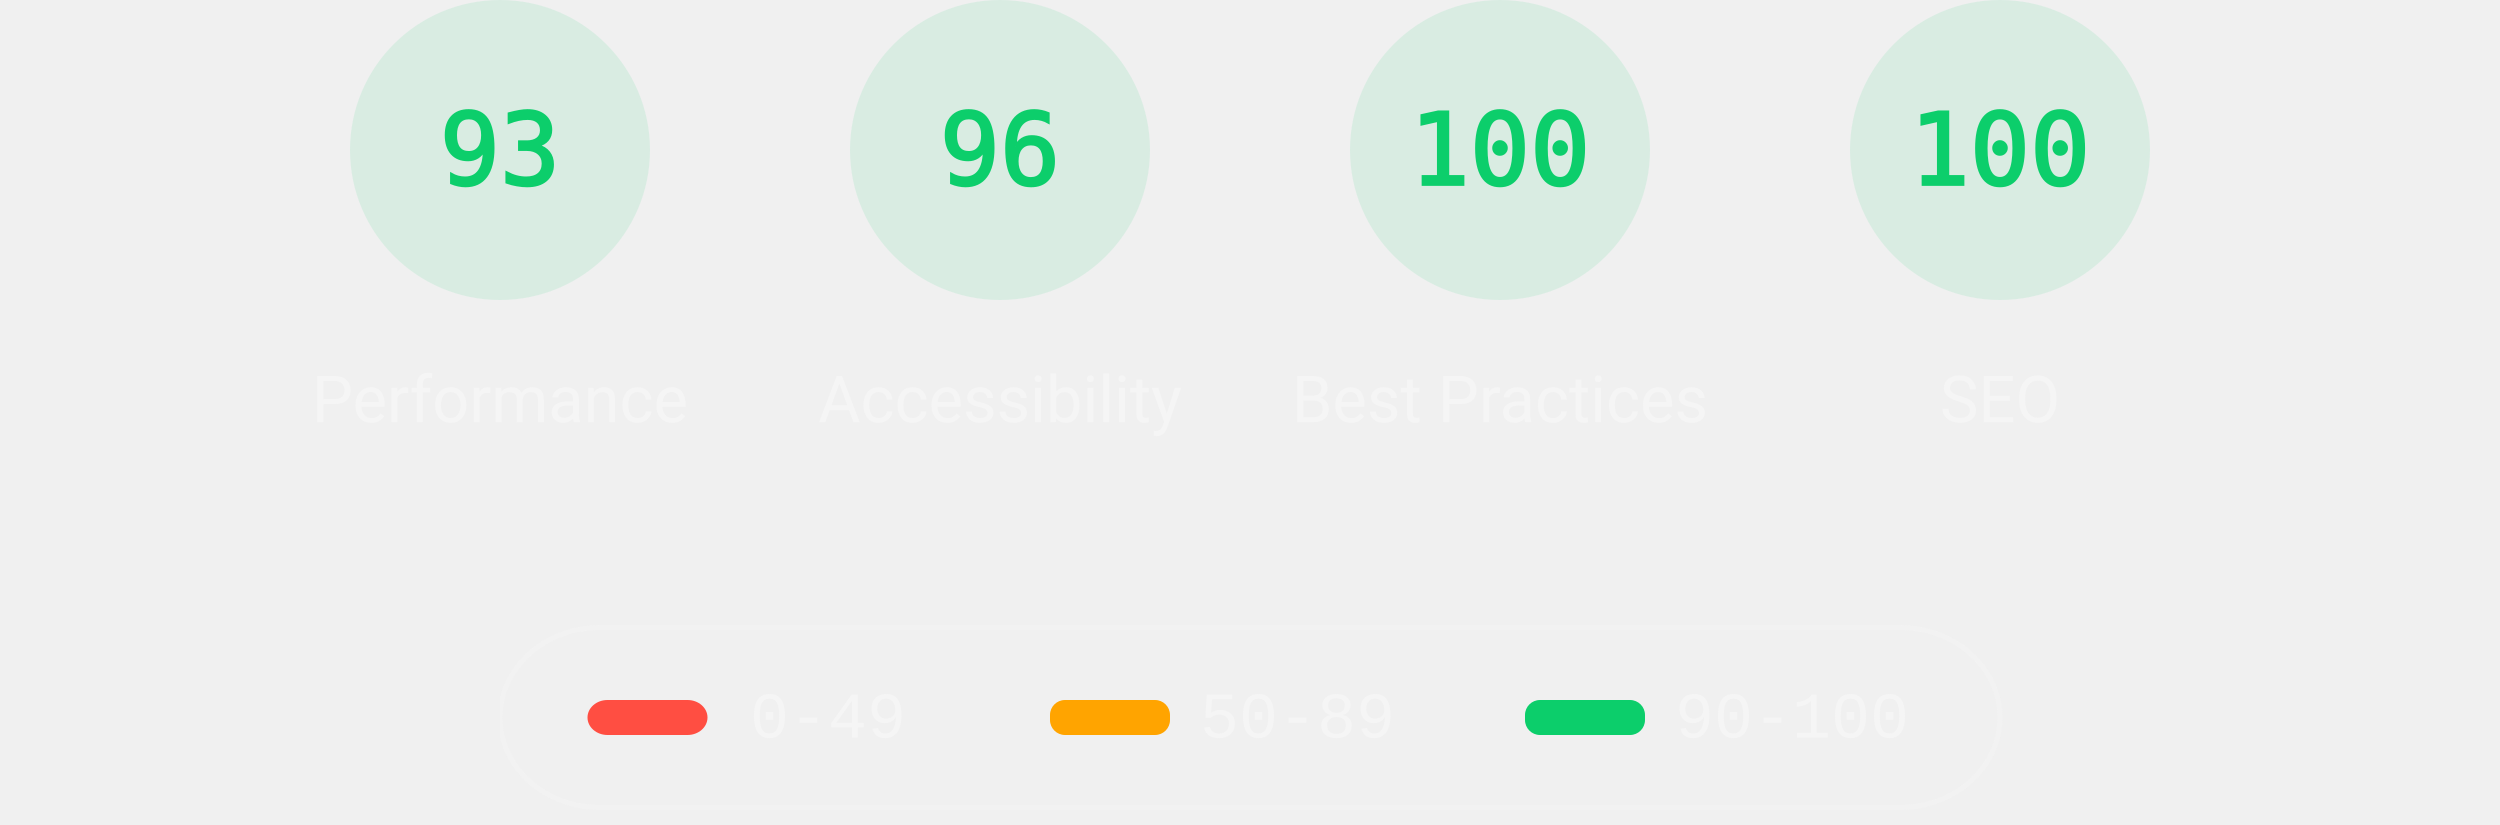
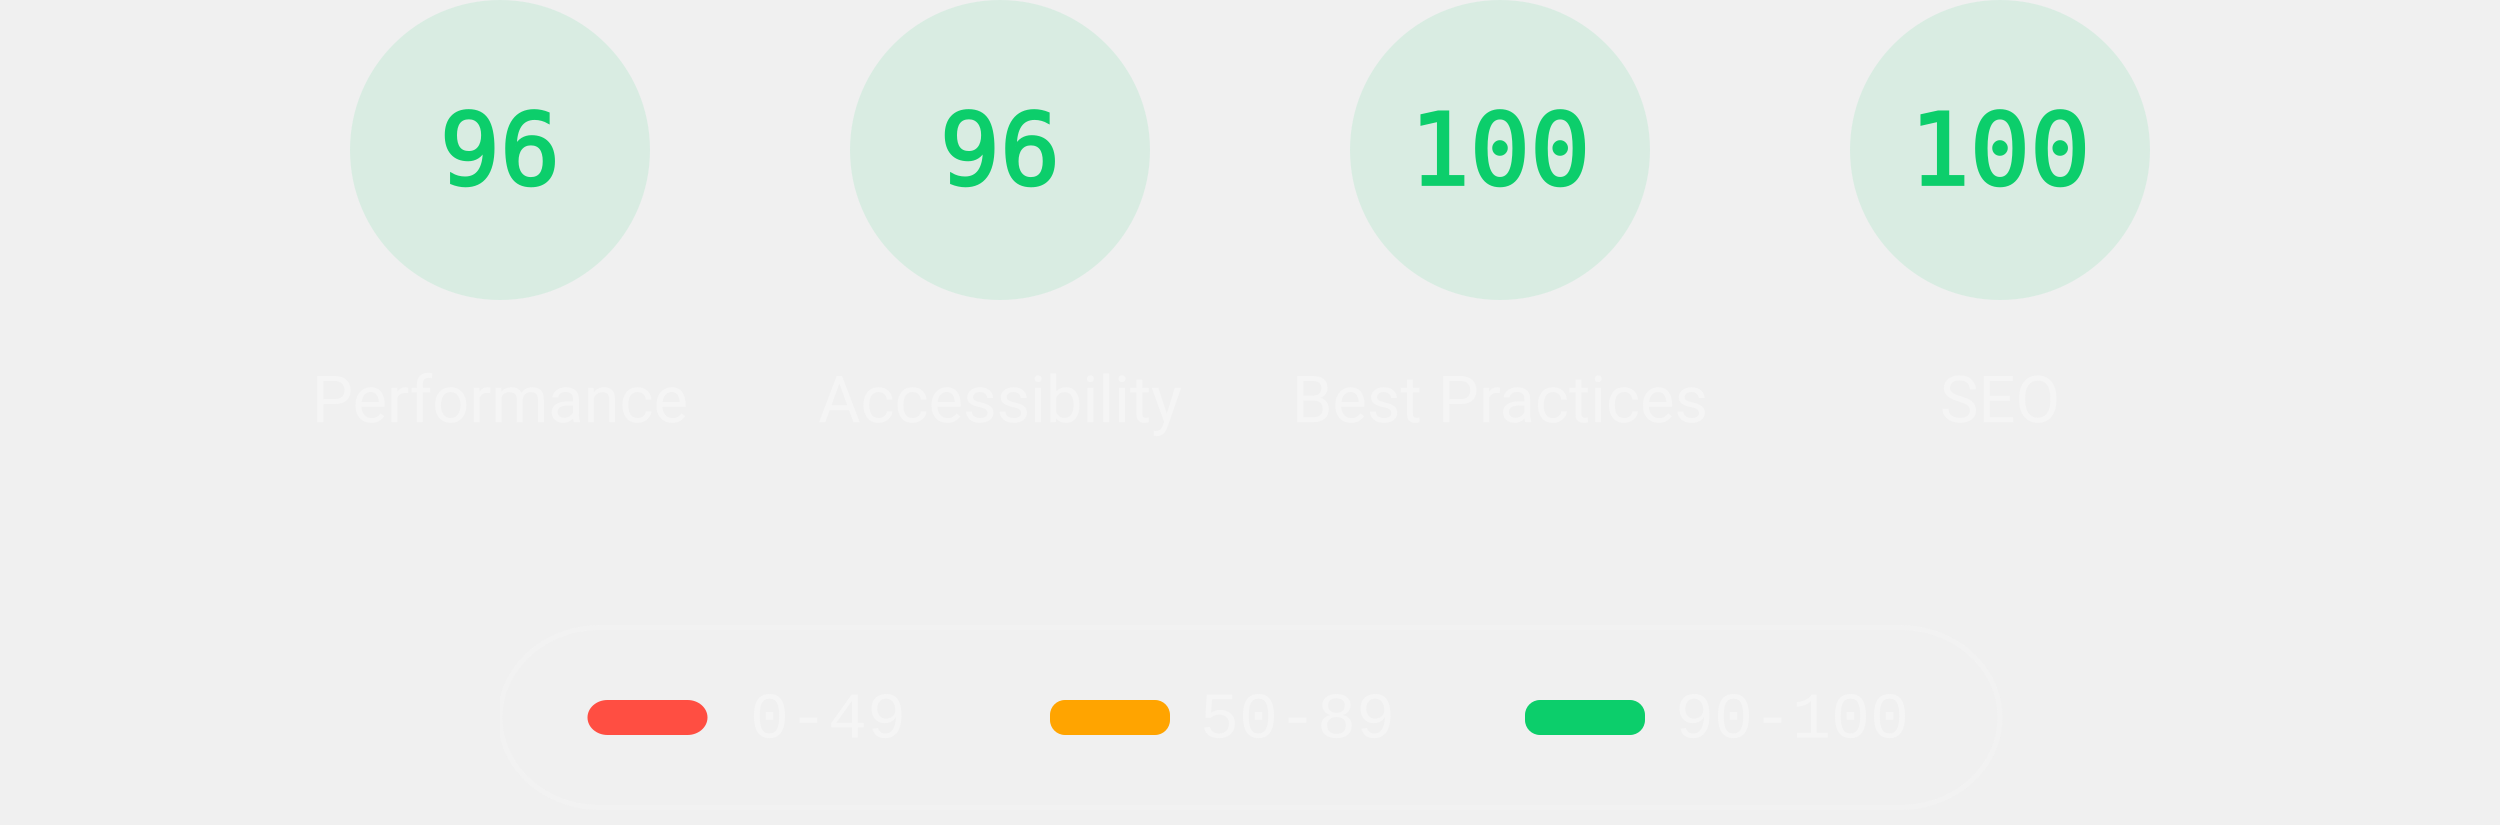
<svg xmlns="http://www.w3.org/2000/svg" class="theme--dark" fill="none" width="1000" height="330">
  <style>
			.gauge-base {
				opacity: 0.1
			}

			.gauge-arc {
				fill: none;
				animation-delay: 250ms;
				stroke-linecap: round;
				transform: rotate(-90deg);
				transform-origin: 100px 60px;
				animation: load-gauge 1s ease forwards
			}

			.guage-text {
				font-size: 40px;
				font-family: monospace;
				text-align: center
			}

			.guage-red {
				color: #ff4e42;
				fill: #ff4e42;
				stroke: #ff4e42
			}
			.guage-orange {
				color: #ffa400;
				fill: #ffa400;
				stroke: #ffa400
			}
			.guage-green {
				color: #0cce6b;
				fill: #0cce6b;
				stroke: #0cce6b
			}
			.theme--agnostic .guage-undefined {
				color: #5c5c5c;
				fill: #5c5c5c;
				stroke: #5c5c5c
			}
			.theme--light .guage-undefined {
				color: #1e1e1e;
				fill: #1e1e1e;
				stroke: #1e1e1e
			}
			.theme--dark .guage-undefined {
				color: #f5f5f5;
				fill: #f5f5f5;
				stroke: #f5f5f5
			}

			.guage-title {
				stroke: none;
				font-size: 26px;
				line-height: 26px;
				font-family: Roboto, Halvetica, Arial, sans-serif
			}
			.metric.guage-title {
				font-family: 'Courier New', Courier, monospace
			}
			.theme--agnostic .guage-title {
				color: #737373;
				fill: #737373
			}
			.theme--light .guage-title {
				color: #212121;
				fill: #212121
			}
			.theme--dark .guage-title {
				color: #f5f5f5;
				fill: #f5f5f5
			}

			@keyframes load-gauge {
				from {
					stroke-dasharray: 0 352.858
				}
			}
			.lh-gauge--pwa__disc {
				fill: #e0e0e0
			}
			.lh-gauge--pwa__logo {
				position: relative;
				fill: #b0b0b0
			}
			.lh-gauge--pwa__invisible {
				display: none
			}
			.lh-gauge--pwa__visible {
				display: inline
			}
			.guage-invisible {
				display: none
			}
			.lh-gauge--pwa__logo--primary-color {
				fill: #304ffe
			}
			.theme--agnostic .lh-gauge--pwa__logo--secondary-color {
				fill: #787878
			}
			.theme--light .lh-gauge--pwa__logo--secondary-color {
				fill: #3d3d3d
			}
			.theme--dark .lh-gauge--pwa__logo--secondary-color {
				fill: #d8b6b6
			}
			.theme--light #svg_2 {
				stroke: #00000022
			}
			.theme--agnostic #svg_2 {
				stroke: #616161
			}
			.theme--light #svg_2 {
				stroke: #00000022
			}
			.theme--dark #svg_2 {
				stroke: #f5f5f566
			}
		</style>
  <svg class="guage-div guage-perf guage-green" viewBox="0 0 200 200" width="200" height="200" x="100" y="0">
    <circle class="gauge-base" r="56" cx="100" cy="60" stroke-width="8" />
-     <circle class="gauge-arc guage-arc-1" r="56" cx="100" cy="60" stroke-width="8" style="stroke-dasharray: 327.228, 351.858;" />
-     <text class="guage-text" x="100px" y="60px" alignment-baseline="central" dominant-baseline="central" text-anchor="middle">93</text>
+     <circle class="gauge-arc guage-arc-1" r="56" cx="100" cy="60" stroke-width="8" style="stroke-dasharray: 337.784, 351.858;" />
+     <text class="guage-text" x="100px" y="60px" alignment-baseline="central" dominant-baseline="central" text-anchor="middle">96</text>
    <text class="guage-title" x="100px" y="160px" alignment-baseline="central" dominant-baseline="central" text-anchor="middle">Performance</text>
  </svg>
  <svg class="guage-div guage-acc guage-green" viewBox="0 0 200 200" width="200" height="200" x="300" y="0">
    <circle class="gauge-base" r="56" cx="100" cy="60" stroke-width="8" />
    <circle class="gauge-arc guage-arc-2" r="56" cx="100" cy="60" stroke-width="8" style="stroke-dasharray: 337.784, 351.858;" />
    <text class="guage-text" x="100px" y="60px" alignment-baseline="central" dominant-baseline="central" text-anchor="middle">96</text>
    <text class="guage-title" x="100px" y="160px" alignment-baseline="central" dominant-baseline="central" text-anchor="middle">Accessibility</text>
  </svg>
  <svg class="guage-div guage-best guage-green" viewBox="0 0 200 200" width="200" height="200" x="500" y="0">
    <circle class="gauge-base" r="56" cx="100" cy="60" stroke-width="8" />
    <circle class="gauge-arc guage-arc-3" r="56" cx="100" cy="60" stroke-width="8" style="stroke-dasharray: 351.858, 351.858;" />
    <text class="guage-text" x="100px" y="60px" alignment-baseline="central" dominant-baseline="central" text-anchor="middle">100</text>
    <text class="guage-title" x="100px" y="160px" alignment-baseline="central" dominant-baseline="central" text-anchor="middle">Best Practices</text>
  </svg>
  <svg class="guage-div guage-seo guage-green" viewBox="0 0 200 200" width="200" height="200" x="700" y="0">
    <circle class="gauge-base" r="56" cx="100" cy="60" stroke-width="8" />
    <circle class="gauge-arc guage-arc-4" r="56" cx="100" cy="60" stroke-width="8" style="stroke-dasharray: 351.858, 351.858;" />
    <text class="guage-text" x="100px" y="60px" alignment-baseline="central" dominant-baseline="central" text-anchor="middle">100</text>
    <text class="guage-title" x="100px" y="160px" alignment-baseline="central" dominant-baseline="central" text-anchor="middle">SEO</text>
  </svg>
  <svg class="guage-div guage-pwa guage-invisible" viewBox="0 0 200 200" width="200" height="200" x="900" y="0">
    <svg viewBox="0 0 60 60" width="112" height="112" x="44" y="4">
      <defs>
        <linearGradient id="lh-gauge--pwa__check-circle__gradient-0" x1="50%" y1="0%" x2="50%" y2="100%">
          <stop stop-color="#00C852" offset="0%" />
          <stop stop-color="#009688" offset="100%" />
        </linearGradient>
        <linearGradient id="lh-gauge--pwa__installable__shadow-gradient-0" x1="76.056%" x2="24.111%" y1="82.995%" y2="24.735%">
          <stop stop-color="#A5D6A7" offset="0%" />
          <stop stop-color="#80CBC4" offset="100%" />
        </linearGradient>
        <linearGradient id="lh-gauge--pwa__fast-reliable__shadow-gradient-0" x1="76.056%" y1="82.995%" x2="25.678%" y2="26.493%">
          <stop stop-color="#64B5F6" offset="0%" />
          <stop stop-color="#2979FF" offset="100%" />
        </linearGradient>
        <g id="lh-gauge--pwa__fast-reliable-badge-0">
          <circle fill="#FFFFFF" cx="10" cy="10" r="10" />
          <path fill="#304FFE" d="M10 3.58l5.25 2.34v3.5c0 3.23-2.24 6.26-5.25 7-3.01-.74-5.25-3.77-5.25-7v-3.5L10 3.58zm-.47 10.74l2.76-4.83.03-.07c.04-.08 0-.24-.22-.24h-1.64l.47-3.26h-.47l-2.7 4.77c-.02.01.05-.1-.04.05-.09.16-.1.31.18.31h1.63l-.47 3.27h.47z" />
        </g>
        <g id="lh-gauge--pwa__installable-badge-0">
          <circle fill="#FFFFFF" cx="10" cy="10" r="10" />
          <path fill="#009688" d="M10 4.167A5.835 5.835 0 0 0 4.167 10 5.835 5.835 0 0 0 10 15.833 5.835 5.835 0 0 0 15.833 10 5.835 5.835 0 0 0 10 4.167zm2.917 6.416h-2.334v2.334H9.417v-2.334H7.083V9.417h2.334V7.083h1.166v2.334h2.334v1.166z" />
        </g>
      </defs>
      <g stroke="none" fill-rule="nonzero">
        <circle class="lh-gauge--pwa__disc" cx="30" cy="30" r="30" />
        <g class="lh-gauge--pwa__logo">
          <path d="M35.66 19.39l.7-1.75h2L37.4 15 38.6 12l3.4 9h-2.51l-.58-1.61z" />
          <path d="M33.52 21l3.65-9h-2.42l-2.5 5.82L30.5 12h-1.86l-1.9 5.82-1.35-2.65-1.21 3.72L25.4 21h2.38l1.72-5.2 1.64 5.2z" />
          <path fill-rule="nonzero" d="M20.3 17.91h1.48c.45 0 .85-.05 1.2-.15l.39-1.18 1.07-3.3a2.64 2.64 0 0 0-.28-.37c-.55-.6-1.36-.91-2.42-.91H18v9h2.3V17.9zm1.96-3.84c.22.22.33.5.33.87 0 .36-.1.65-.29.87-.2.23-.59.35-1.15.35h-.86v-2.41h.87c.52 0 .89.1 1.1.32z" />
        </g>
        <rect class="lh-gauge--pwa__component lh-gauge--pwa__na-line lh-gauge--pwa__invisible" fill="#FFFFFF" x="20" y="32" width="20" height="4" rx="2" />
        <g class="lh-gauge--pwa__component lh-gauge--pwa__fast-reliable-badge lh-gauge--pwa__invisible" transform="translate(20, 29)">
          <path fill="url(#lh-gauge--pwa__fast-reliable__shadow-gradient-0)" d="M33.63 19.49A30 30 0 0 1 16.2 30.36L3 17.14 17.14 3l16.49 16.49z" />
          <use href="#lh-gauge--pwa__fast-reliable-badge-0" />
        </g>
        <g class="lh-gauge--pwa__component lh-gauge--pwa__installable-badge lh-gauge--pwa__invisible" transform="translate(20, 29)">
          <path fill="url(#lh-gauge--pwa__installable__shadow-gradient-0)" d="M33.629 19.487c-4.272 5.453-10.391 9.39-17.415 10.869L3 17.142 17.142 3 33.63 19.487z" />
          <use href="#lh-gauge--pwa__installable-badge-0" />
        </g>
        <g class="lh-gauge--pwa__component lh-gauge--pwa__fast-reliable-installable-badges lh-gauge--pwa__invisible">
          <g transform="translate(8, 29)">
            <path fill="url(#lh-gauge--pwa__fast-reliable__shadow-gradient-0)" d="M16.321 30.463L3 17.143 17.142 3l22.365 22.365A29.864 29.864 0 0 1 22 31c-1.942 0-3.84-.184-5.679-.537z" />
            <use href="#lh-gauge--pwa__fast-reliable-badge-0" />
          </g>
          <g transform="translate(32, 29)">
            <path fill="url(#lh-gauge--pwa__installable__shadow-gradient-0)" d="M25.982 11.84a30.107 30.107 0 0 1-13.08 15.203L3 17.143 17.142 3l8.84 8.84z" />
            <use href="#lh-gauge--pwa__installable-badge-0" />
          </g>
        </g>
        <g class="lh-gauge--pwa__component lh-gauge--pwa__check-circle lh-gauge--pwa__invisible" transform="translate(18, 28)">
          <circle fill="#FFFFFF" cx="12" cy="12" r="12" />
          <path fill="url(#lh-gauge--pwa__check-circle__gradient-0)" d="M12 2a10 10 0 1 0 0 20 10 10 0 0 0 0-20zm-2 15l-5-5 1.41-1.41L10 14.17l7.59-7.59L19 8l-9 9z" />
        </g>
      </g>
    </svg>
    <text class="guage-title" y="160px" alignment-baseline="central" dominant-baseline="central" text-anchor="middle">
      <tspan x="100px" dy="-6px">Progressive</tspan>
      <tspan x="100px" dy="30px">Web App</tspan>
    </text>
  </svg>
  <svg width="604" height="76" x="200" y="250">
    <g>
      <rect fill="none" id="canvas_background" height="80" width="604" y="-1" x="-1" />
      <g display="none" overflow="visible" y="0" x="0" height="100%" width="100%" id="canvasGrid">
        <rect fill="url(#gridpattern)" stroke-width="0" y="0" x="0" height="100%" width="100%" />
      </g>
    </g>
    <g>
      <rect fill-opacity="0" stroke-width="2" rx="40" id="svg_2" height="72" width="600" y="1" x="0" fill="#000000" />
      <rect stroke="#000" rx="8" id="svg_3" height="14" width="48" y="30" x="35" stroke-opacity="null" stroke-width="0" fill="#ff4e42" />
      <rect stroke="#000" rx="6" id="svg_4" height="14" width="48" y="30" x="220" stroke-opacity="null" stroke-width="0" fill="#ffa400" />
      <rect stroke="#000" rx="6" id="svg_5" height="14" width="48" y="30" x="410" stroke-opacity="null" stroke-width="0" fill="#0cce6b" />
      <text class="metric guage-title" xml:space="preserve" text-anchor="start" font-size="26" id="svg_6" y="45" x="100" stroke-opacity="null" stroke-width="0" stroke="#000">0-49</text>
      <text class="metric guage-title" xml:space="preserve" text-anchor="start" font-size="26" id="svg_7" y="45" x="280" stroke-opacity="null" stroke-width="0" stroke="#000">50-89</text>
      <text class="metric guage-title" xml:space="preserve" text-anchor="start" font-size="26" id="svg_8" y="45" x="470" stroke-opacity="null" stroke-width="0" stroke="#000">90-100</text>
    </g>
  </svg>
</svg>
